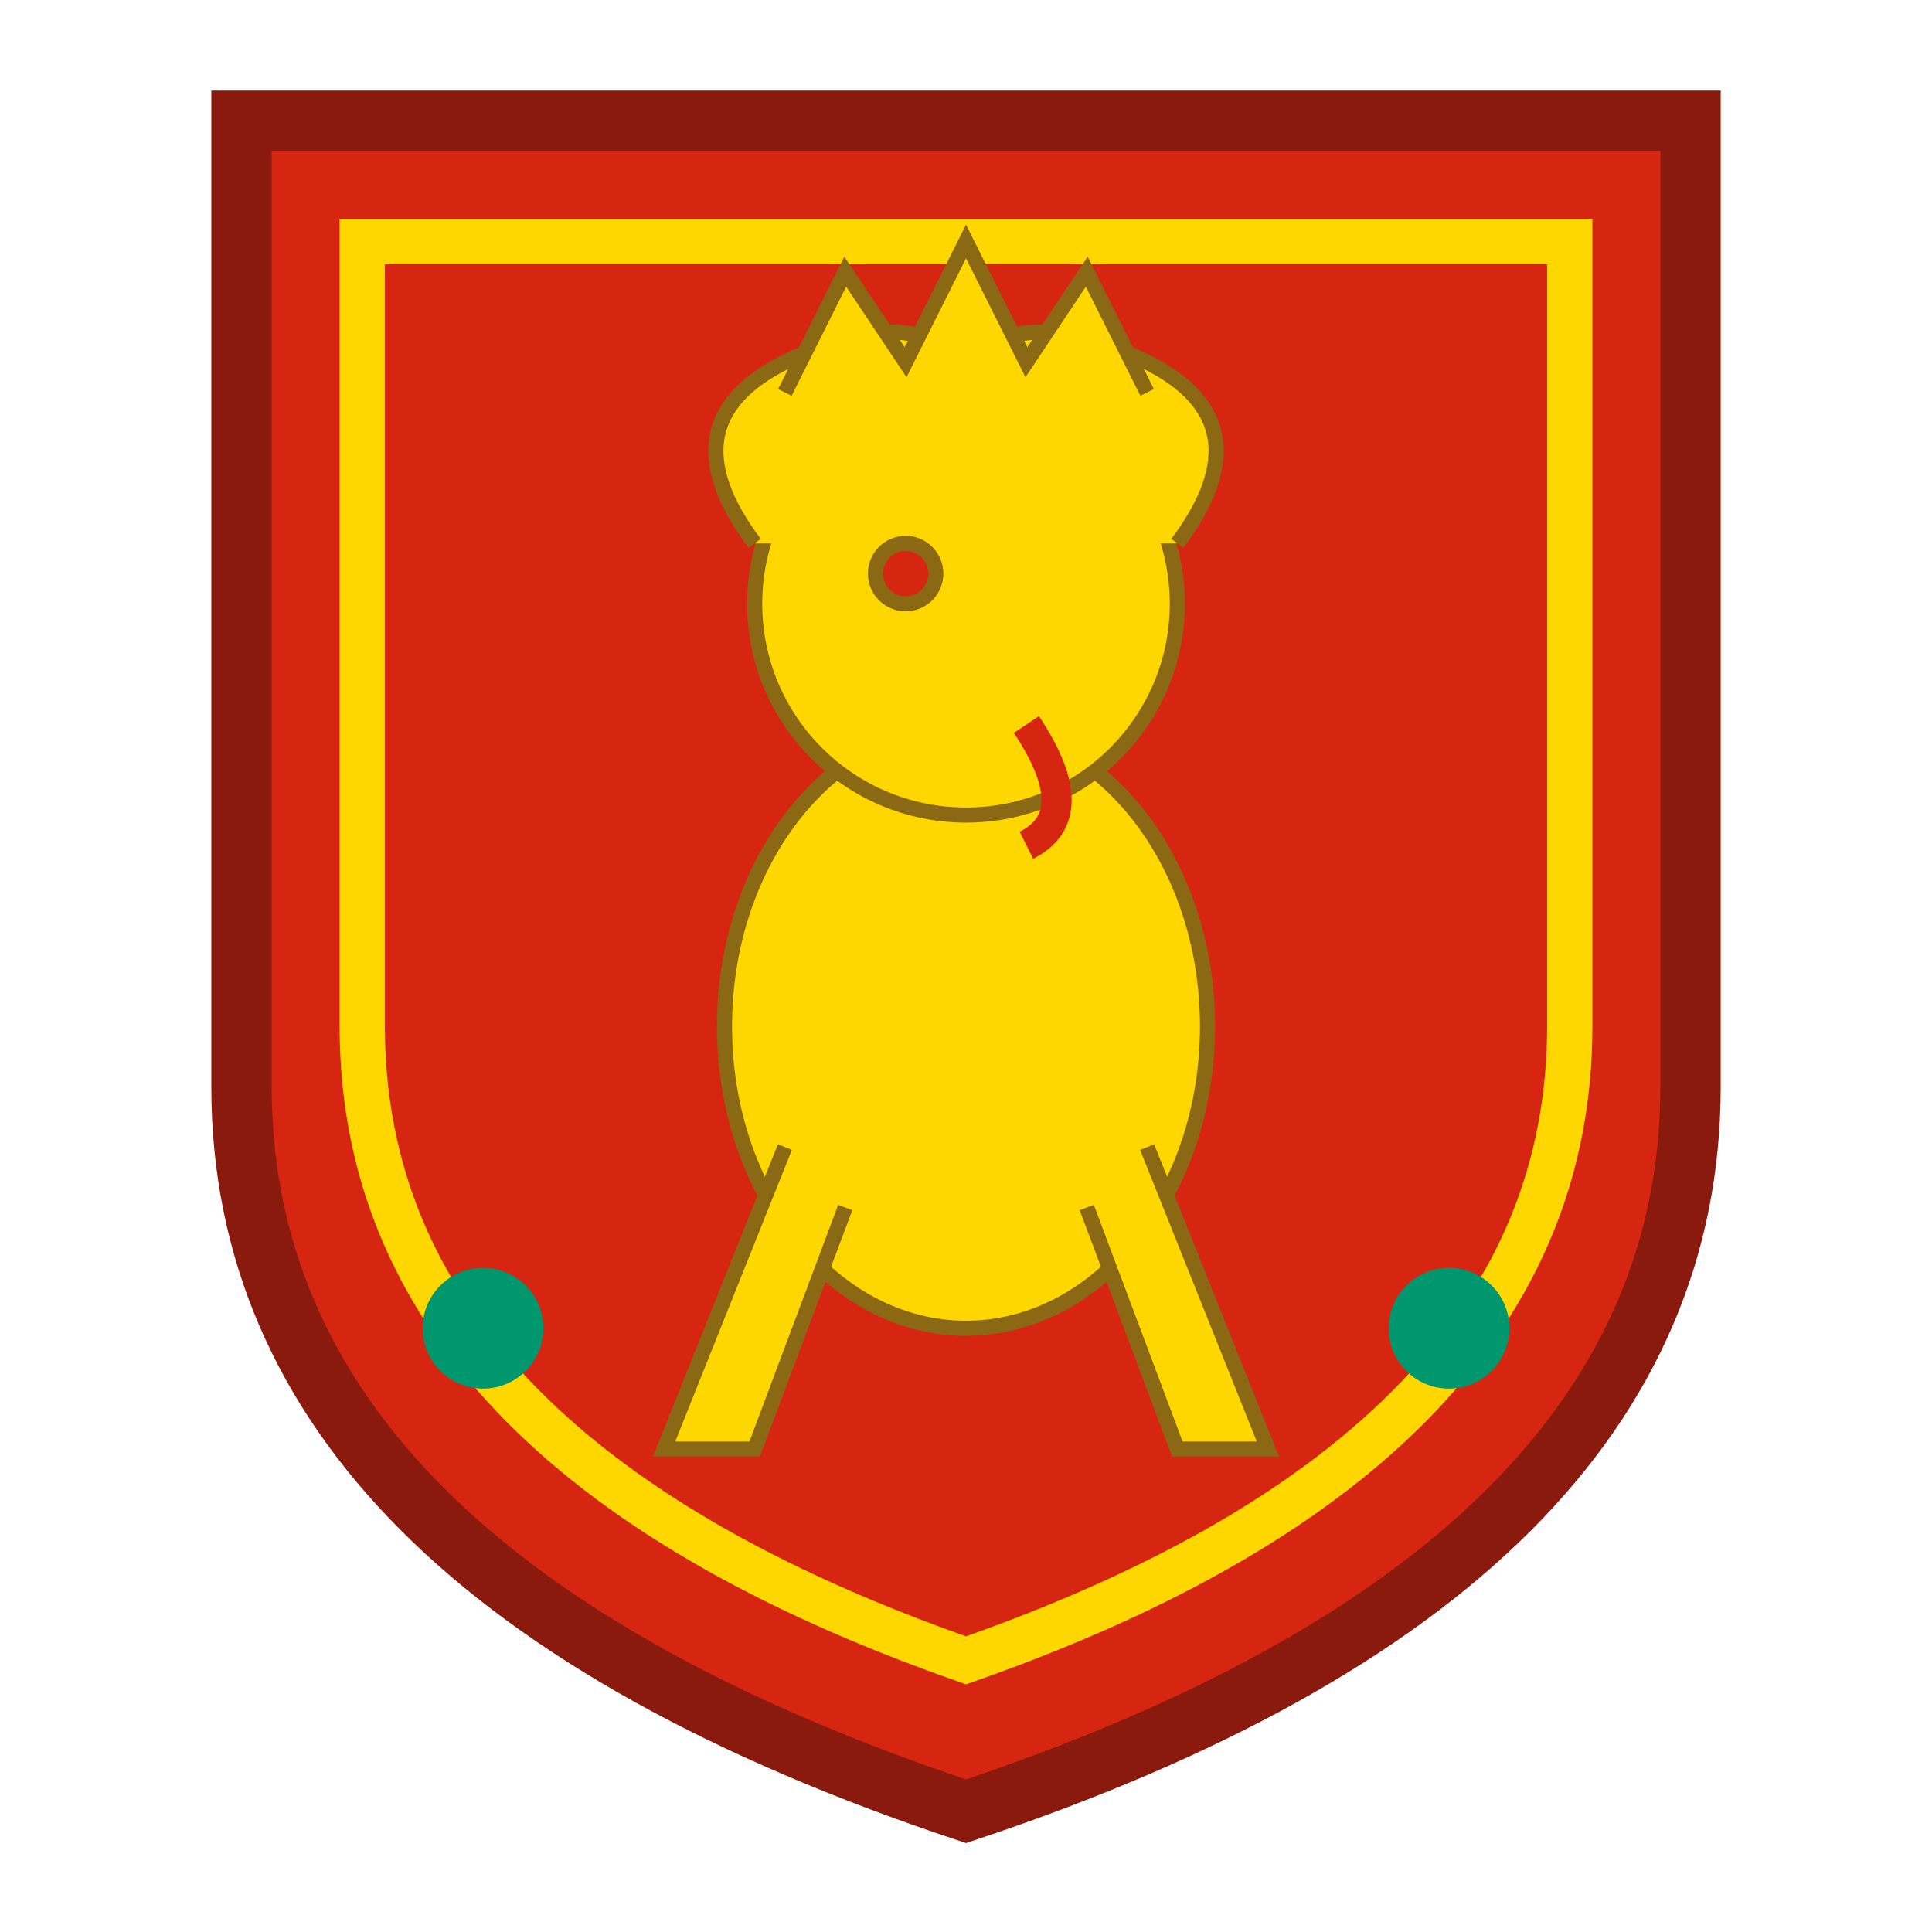
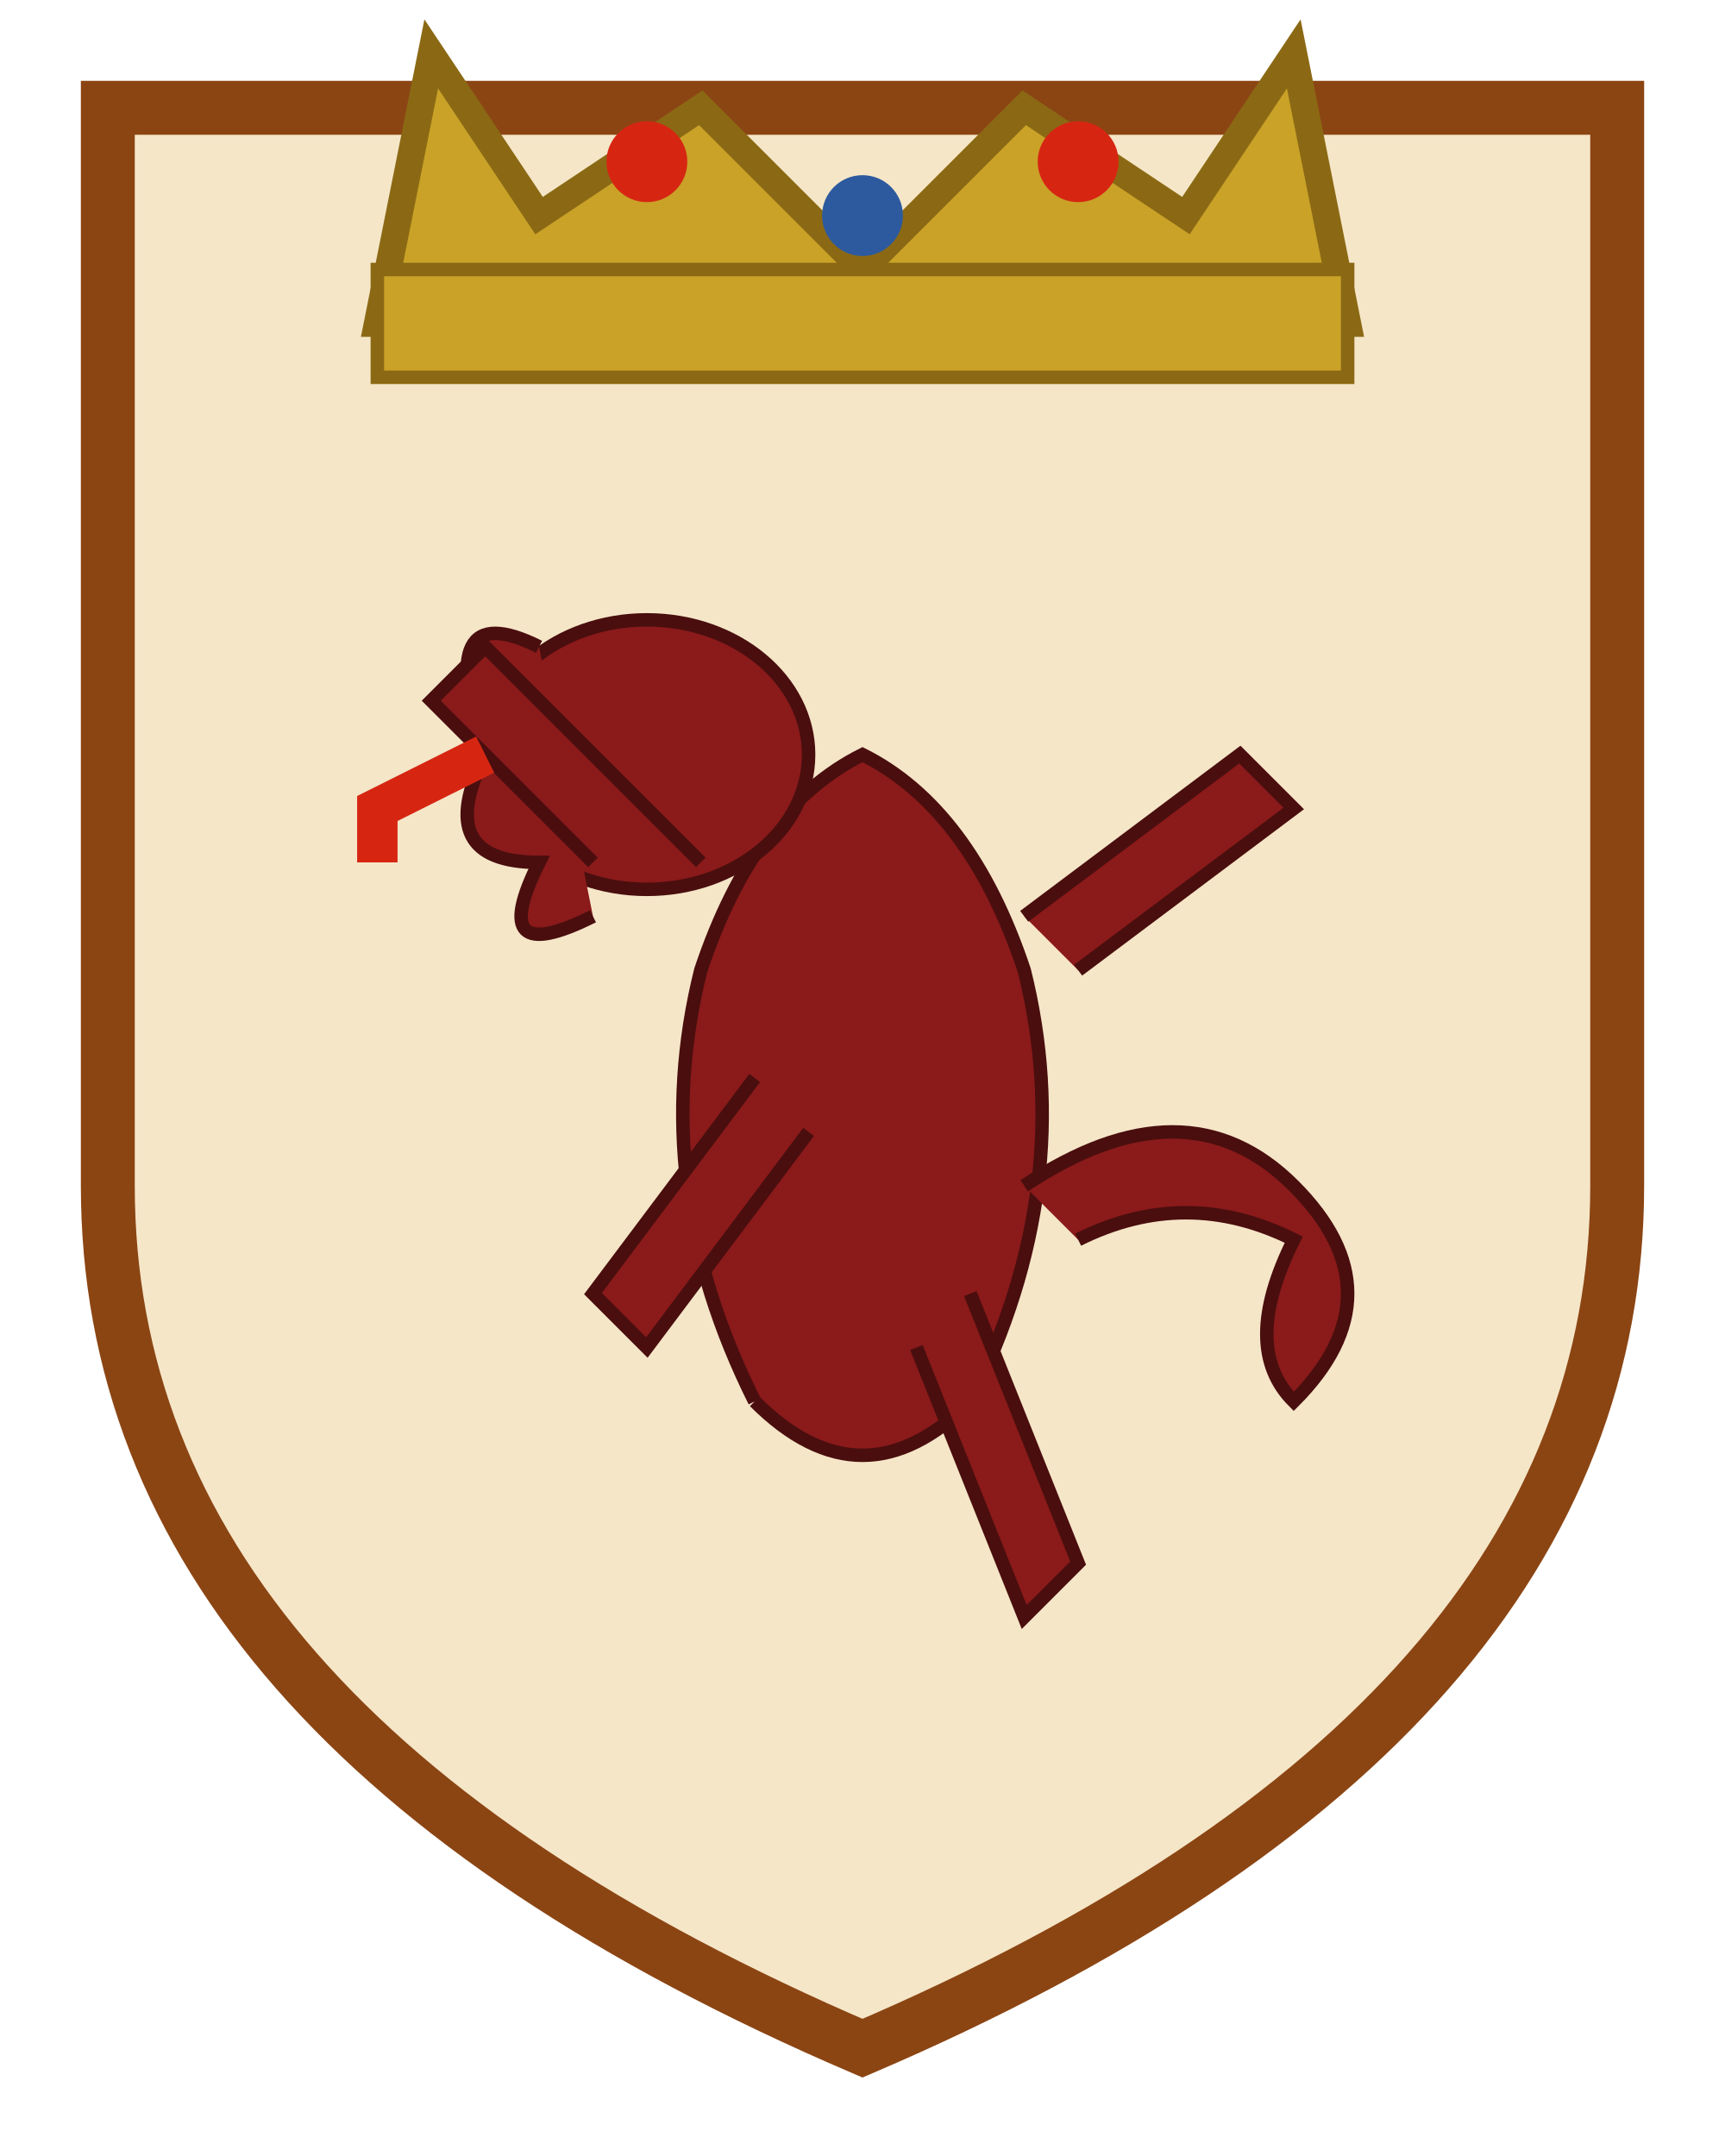
- <svg xmlns="http://www.w3.org/2000/svg" viewBox="0 0 64 64">
-   <path d="M8 4 L56 4 L56 36 Q56 52 32 60 Q8 52 8 36 Z" fill="#D62612" stroke="#8B1A0E" stroke-width="2" />
-   <path d="M12 8 L52 8 L52 34 Q52 48 32 55 Q12 48 12 34 Z" fill="none" stroke="#FFD700" stroke-width="1.5" />
-   <g fill="#FFD700" stroke="#8B6914" stroke-width="0.5">
-     <ellipse cx="32" cy="34" rx="8" ry="10" />
-     <circle cx="32" cy="20" r="7" />
-     <path d="M25 18 Q22 14 26 12 Q30 10 32 12 Q34 10 38 12 Q42 14 39 18" fill="#FFD700" />
-     <path d="M26 38 L22 48 L25 48 L28 40" fill="#FFD700" />
-     <path d="M38 38 L42 48 L39 48 L36 40" fill="#FFD700" />
-     <path d="M26 13 L28 9 L30 12 L32 8 L34 12 L36 9 L38 13" fill="#FFD700" stroke="#8B6914" stroke-width="0.5" />
-     <circle cx="30" cy="19" r="1" fill="#D62612" />
-     <path d="M34 24 Q36 27 34 28" stroke="#D62612" stroke-width="1" fill="none" />
+ <svg xmlns="http://www.w3.org/2000/svg" viewBox="0 0 64 80">
+   <path d="M4 4 L60 4 L60 44 Q60 64 32 76 Q4 64 4 44 Z" fill="#F5E6C8" stroke="#8B4513" stroke-width="2" />
+   <path d="M16 2 L20 8 L26 4 L32 10 L38 4 L44 8 L48 2 L50 12 L14 12 Z" fill="#C9A227" stroke="#8B6914" stroke-width="1" />
+   <rect x="14" y="10" width="36" height="4" fill="#C9A227" stroke="#8B6914" stroke-width="0.5" />
+   <circle cx="24" cy="6" r="1.5" fill="#D62612" />
+   <circle cx="40" cy="6" r="1.5" fill="#D62612" />
+   <circle cx="32" cy="8" r="1.5" fill="#2D5A9E" />
+   <g fill="#8B1A1A" stroke="#4A0E0E" stroke-width="0.5">
+     <path d="M28 52 Q24 44 26 36 Q28 30 32 28 Q36 30 38 36 Q40 44 36 52 Q32 56 28 52" />
+     <ellipse cx="24" cy="28" rx="6" ry="5" />
+     <path d="M20 24 Q16 22 18 28 Q16 32 20 32 Q18 36 22 34" fill="#8B1A1A" />
+     <path d="M26 32 L18 24 L16 26 L22 32" fill="#8B1A1A" />
+     <path d="M28 40 L22 48 L24 50 L30 42" fill="#8B1A1A" />
+     <path d="M38 34 L46 28 L48 30 L40 36" fill="#8B1A1A" />
+     <path d="M36 48 L40 58 L38 60 L34 50" fill="#8B1A1A" />
+     <path d="M38 44 Q44 40 48 44 Q52 48 48 52 Q46 50 48 46 Q44 44 40 46" fill="#8B1A1A" />
+     <path d="M18 28 L14 30 L14 32" stroke="#D62612" stroke-width="1.5" fill="none" />
  </g>
-   <circle cx="16" cy="44" r="2" fill="#00966E" />
-   <circle cx="48" cy="44" r="2" fill="#00966E" />
</svg>
